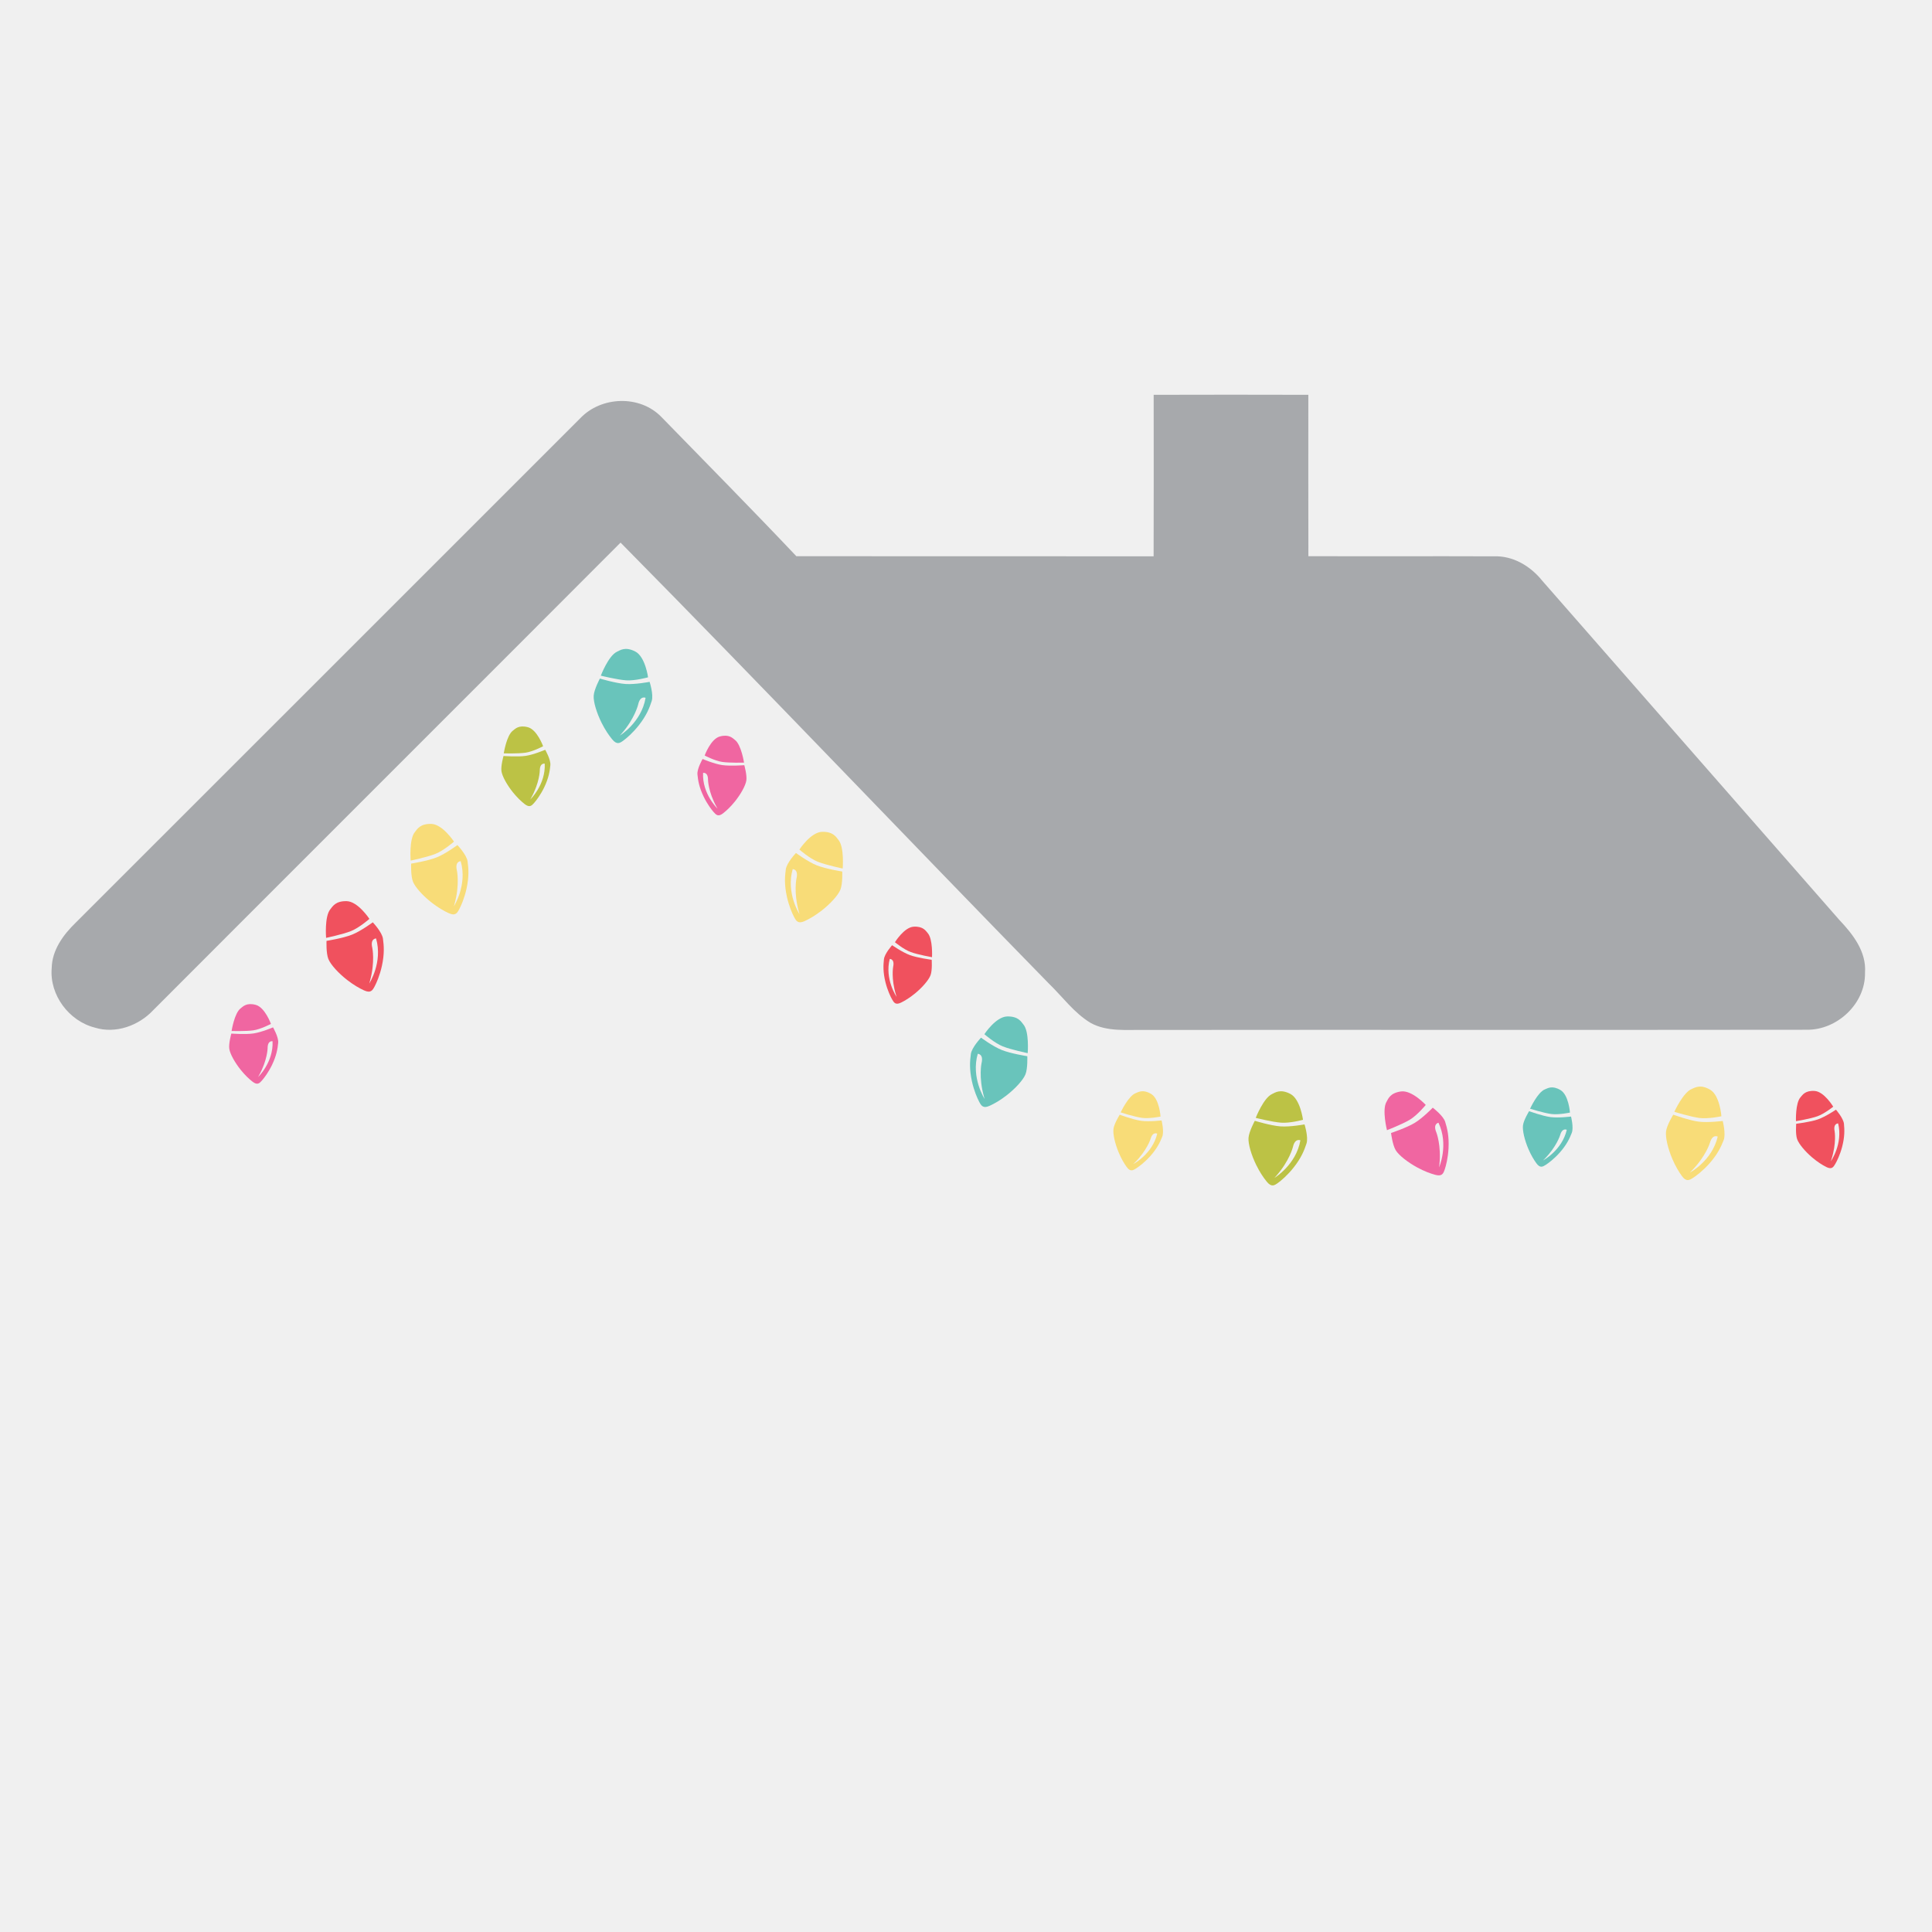
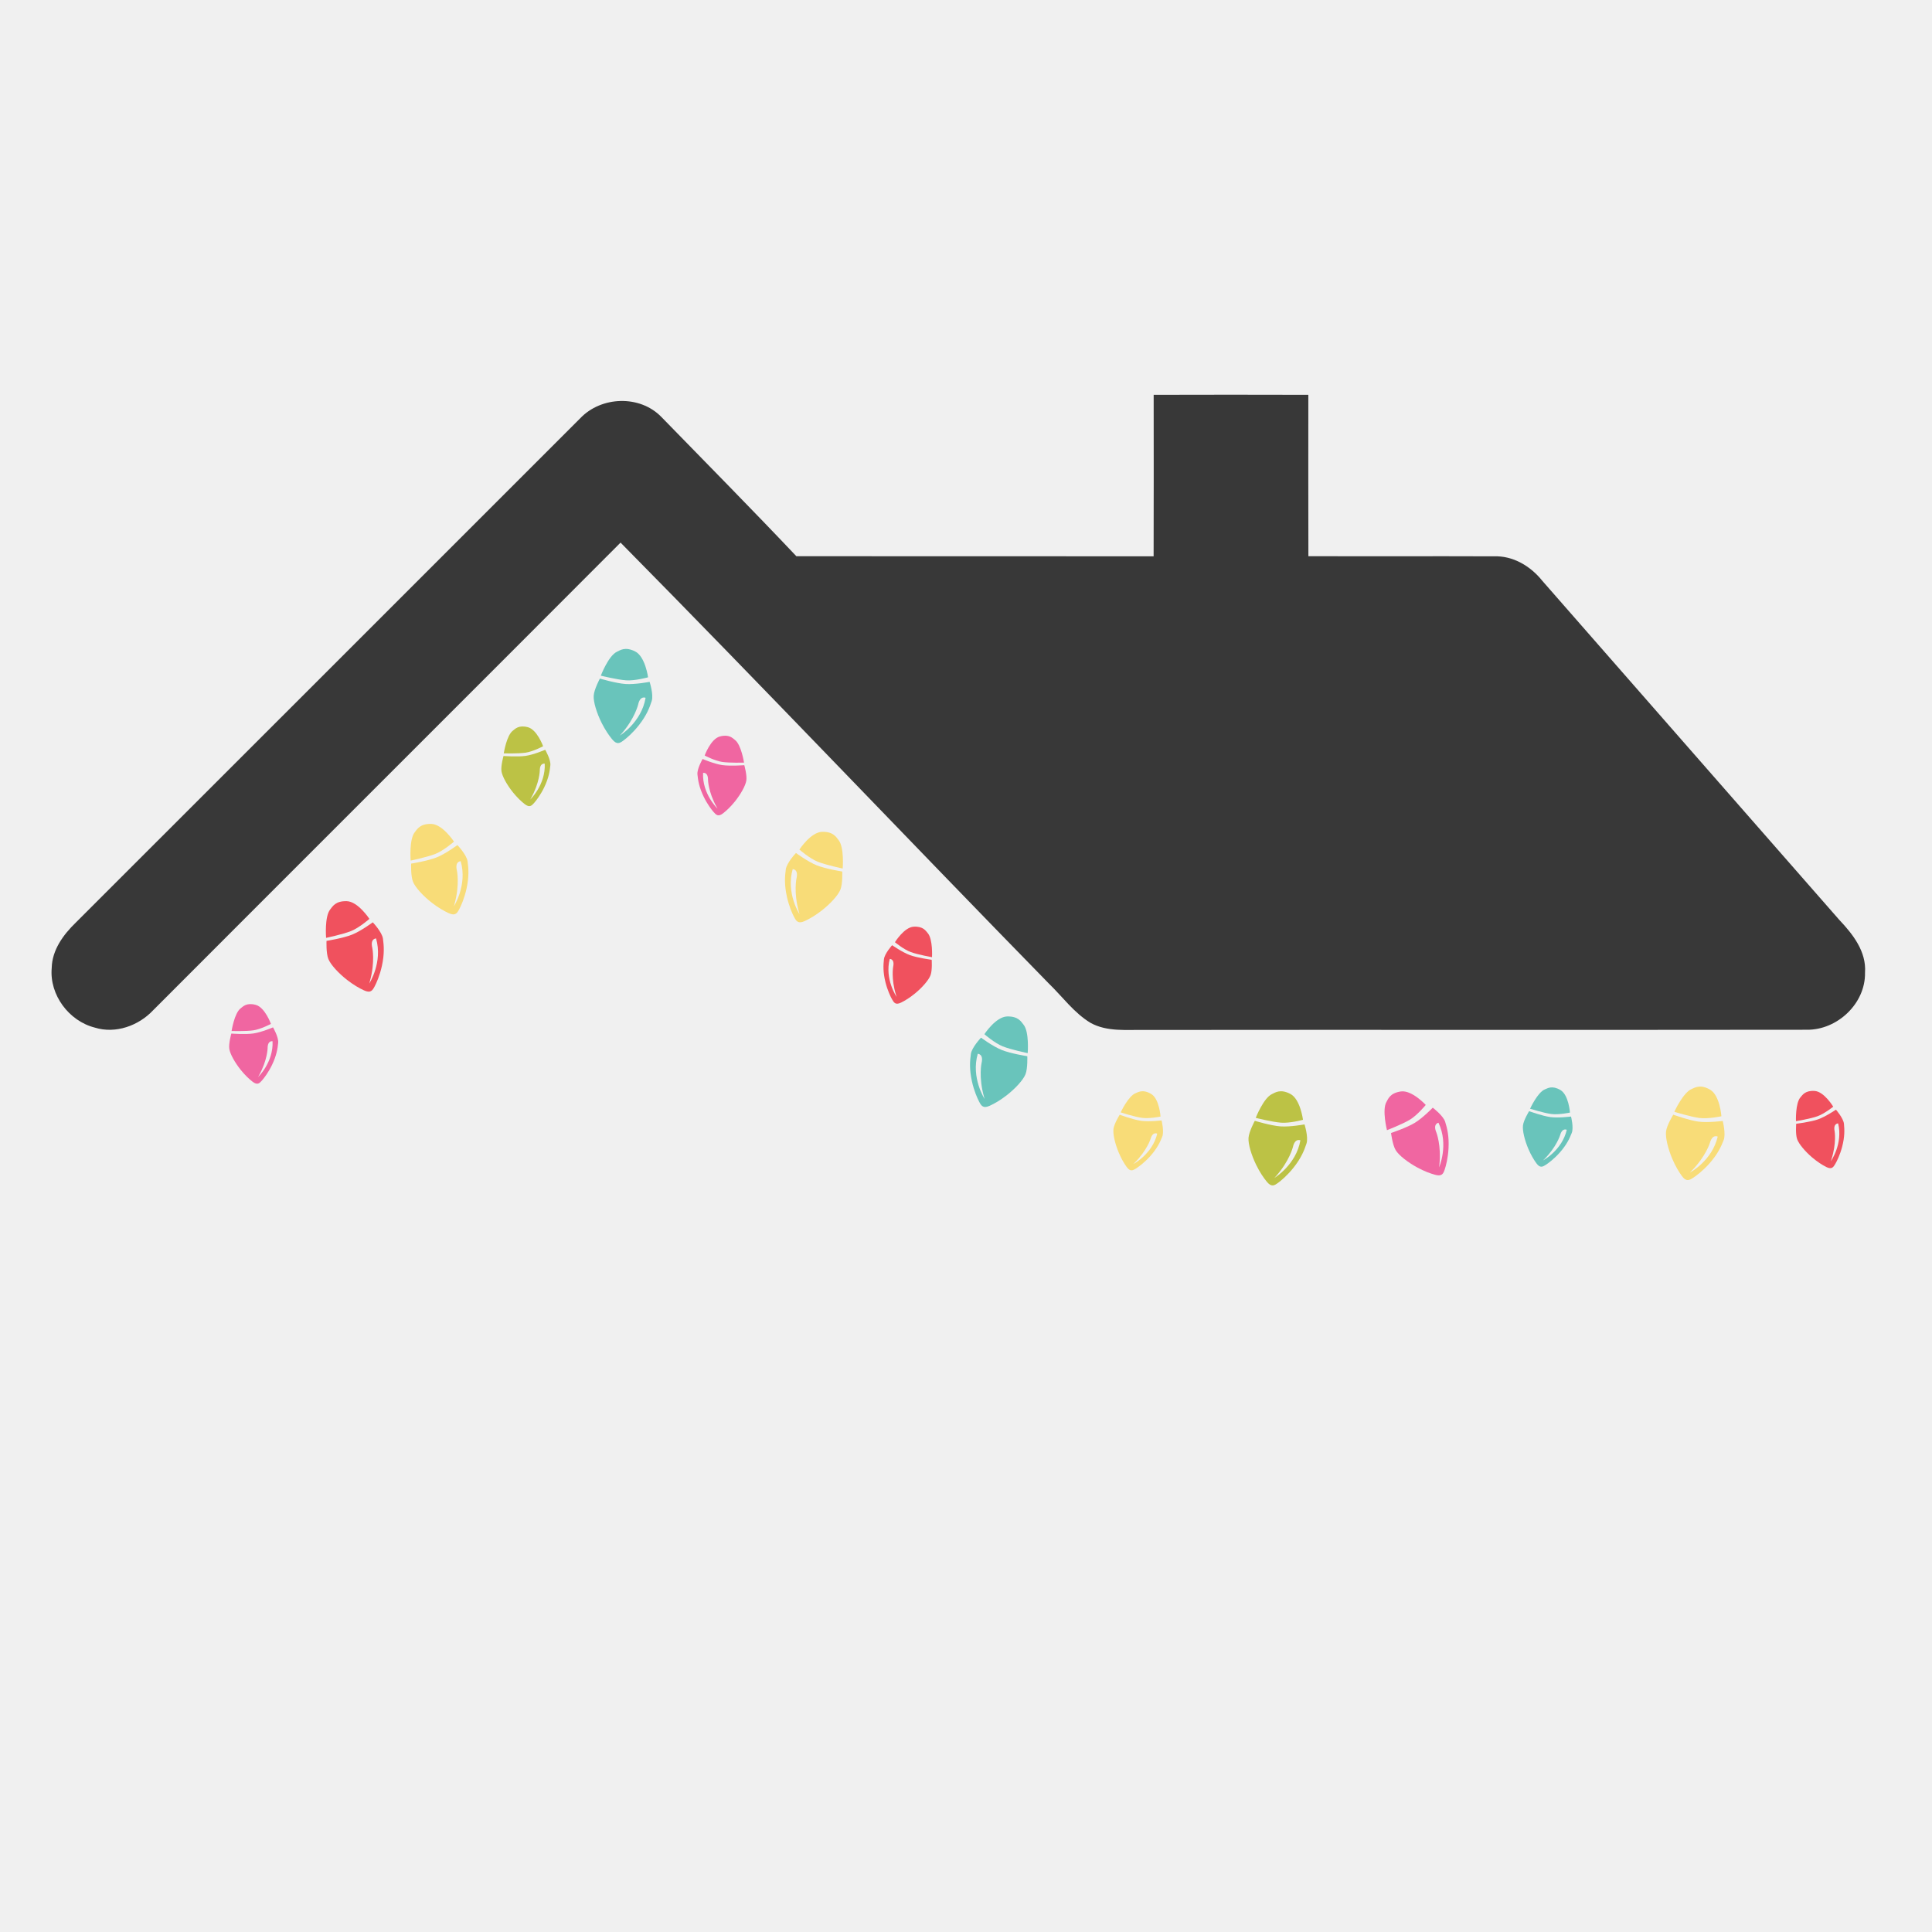
<svg xmlns="http://www.w3.org/2000/svg" width="1024" height="1024" viewBox="0 0 1024 1024" fill="none">
  <g clip-path="url(#clip0_1659_2)">
-     <path d="M611.468 209.257C638.783 209.177 666.102 209.177 693.445 209.257C693.445 237.777 693.391 266.297 693.472 294.814C726.194 294.894 758.939 294.736 791.688 294.867C801.909 294.44 811.246 300.058 817.481 307.869C869.973 367.745 922.361 427.725 974.88 487.574C982.078 495.17 989.274 504.349 988.499 515.478C988.819 531.929 973.755 546.029 957.542 545.79C840.704 545.948 723.839 545.763 606.974 545.894C597.286 545.709 586.854 547.019 578.025 542.148C569.25 536.853 563.15 528.291 555.87 521.254C479.967 443.617 405.189 364.855 328.908 287.592C246.399 370.312 163.671 452.793 81.132 535.489C73.481 543.647 61.254 548.063 50.309 544.665C36.559 541.212 26.15 527.328 27.41 513.069C27.595 503.517 33.534 495.439 40.116 489.043C129.319 399.984 218.359 310.786 307.531 221.697C318.661 209.978 339.078 209.23 350.5 220.949C374.42 245.508 398.526 269.908 422.095 294.814C485.212 294.867 548.328 294.76 611.441 294.867C611.549 266.321 611.468 237.804 611.468 209.257Z" fill="#A7A9AC" />
+     <path d="M611.468 209.257C638.783 209.177 666.102 209.177 693.445 209.257C693.445 237.777 693.391 266.297 693.472 294.814C726.194 294.894 758.939 294.736 791.688 294.867C801.909 294.44 811.246 300.058 817.481 307.869C869.973 367.745 922.361 427.725 974.88 487.574C982.078 495.17 989.274 504.349 988.499 515.478C988.819 531.929 973.755 546.029 957.542 545.79C840.704 545.948 723.839 545.763 606.974 545.894C597.286 545.709 586.854 547.019 578.025 542.148C569.25 536.853 563.15 528.291 555.87 521.254C479.967 443.617 405.189 364.855 328.908 287.592C246.399 370.312 163.671 452.793 81.132 535.489C73.481 543.647 61.254 548.063 50.309 544.665C36.559 541.212 26.15 527.328 27.41 513.069C27.595 503.517 33.534 495.439 40.116 489.043C129.319 399.984 218.359 310.786 307.531 221.697C318.661 209.978 339.078 209.23 350.5 220.949C374.42 245.508 398.526 269.908 422.095 294.814C485.212 294.867 548.328 294.76 611.441 294.867C611.549 266.321 611.468 237.804 611.468 209.257Z" fill="#383838" />
    <path d="M615.104 591.805C615.104 591.805 609.202 593.021 605.221 592.479C601.249 591.937 593.98 589.599 593.98 589.599C593.98 589.599 598.032 580.871 601.95 579.379C603.422 578.816 605.79 577.206 610.155 579.82C614.521 582.447 615.104 591.805 615.104 591.805Z" fill="#F8DC78" />
    <path d="M601.403 616.257C607.918 609.769 609.818 603.679 609.818 603.679C611.01 599.536 613.358 600.873 613.358 600.873C610.734 611.777 600.659 616.982 600.659 616.982C600.911 616.739 601.161 616.5 601.403 616.257ZM592.857 610.666C594.279 614.108 595.788 616.614 597.128 618.484C599.075 621.199 600.45 620.37 602.185 619.276C603.515 618.43 606.557 616.217 609.528 612.919C613.267 608.779 614.85 605.377 616.002 602.5C617.127 599.691 615.666 593.85 615.666 593.85C615.666 593.85 609.151 594.641 604.842 594.059C600.537 593.476 593.474 590.818 593.474 590.818C593.474 590.818 590.55 595.49 590.172 598.303C589.788 601.116 591.025 606.239 592.857 610.666Z" fill="#F8DC78" />
    <path d="M690.609 593.517C690.609 593.517 683.75 595.394 679.028 595.047C674.308 594.706 665.567 592.493 665.567 592.493C665.567 592.493 669.7 581.919 674.2 579.868C675.888 579.097 678.559 577.022 683.888 579.78C689.227 582.543 690.609 593.517 690.609 593.517Z" fill="#BCC245" />
    <path d="M676.304 623.403C683.493 615.284 685.268 607.968 685.268 607.968C686.37 603.009 689.236 604.397 689.236 604.397C686.956 617.437 675.479 624.312 675.479 624.312C675.762 624.009 676.028 623.699 676.304 623.403ZM665.822 617.454C667.755 621.405 669.716 624.245 671.437 626.343C673.93 629.392 675.486 628.317 677.443 626.899C678.952 625.804 682.361 622.971 685.615 618.869C689.705 613.718 691.325 609.588 692.463 606.119C693.582 602.73 691.426 595.959 691.426 595.959C691.426 595.959 683.81 597.377 678.699 597.01C673.586 596.643 665.074 594.049 665.074 594.049C665.074 594.049 661.978 599.755 661.739 603.094C661.503 606.439 663.339 612.381 665.822 617.454Z" fill="#BCC245" />
    <path d="M755.681 585.637C755.681 585.637 751.262 591.027 747.31 593.432C743.349 595.834 735.12 599.02 735.12 599.02C735.12 599.02 732.421 588.241 734.843 584.057C735.763 582.481 736.71 579.311 742.53 578.489C748.355 577.67 755.681 585.637 755.681 585.637Z" fill="#F066A1" />
    <path d="M762.891 617.565C764.023 607.012 761.284 600.167 761.284 600.167C759.351 595.589 762.423 595.074 762.423 595.074C768.001 606.766 762.74 618.761 762.74 618.761C762.8 618.357 762.844 617.963 762.891 617.565ZM751.152 618.764C754.931 620.819 758.108 621.971 760.668 622.669C764.39 623.693 765.02 621.951 765.778 619.711C766.364 617.986 767.479 613.789 767.745 608.669C768.089 602.235 767.048 598.028 765.98 594.609C764.949 591.277 759.391 587.093 759.391 587.093C759.391 587.093 754.119 592.55 749.831 595.151C745.546 597.755 737.28 600.514 737.28 600.514C737.28 600.514 738.051 606.82 739.753 609.626C741.457 612.428 746.291 616.127 751.152 618.764Z" fill="#F066A1" />
    <path d="M832.114 589.69C832.114 589.69 826.222 590.957 822.241 590.448C818.266 589.936 810.973 587.655 810.973 587.655C810.973 587.655 814.965 578.897 818.859 577.371C820.331 576.802 822.689 575.168 827.075 577.749C831.457 580.339 832.114 589.69 832.114 589.69Z" fill="#69C4BB" />
    <path d="M818.592 614.313C825.056 607.775 826.899 601.664 826.899 601.664C828.064 597.517 830.422 598.831 830.422 598.831C827.886 609.752 817.854 615.041 817.854 615.041C818.107 614.798 818.353 614.556 818.592 614.313ZM809.999 608.789C811.447 612.218 812.98 614.711 814.331 616.57C816.301 619.268 817.672 618.433 819.39 617.325C820.717 616.466 823.742 614.229 826.683 610.908C830.388 606.734 831.951 603.325 833.08 600.435C834.178 597.619 832.676 591.788 832.676 591.788C832.676 591.788 826.161 592.636 821.846 592.087C817.537 591.535 810.457 588.938 810.457 588.938C810.457 588.938 807.573 593.63 807.216 596.446C806.852 599.262 808.129 604.376 809.999 608.789Z" fill="#69C4BB" />
    <path d="M912.383 591.647C912.383 591.647 905.431 593.149 900.735 592.549C896.043 591.953 887.436 589.272 887.436 589.272C887.436 589.272 892.132 578.934 896.73 577.132C898.458 576.455 901.24 574.524 906.421 577.57C911.599 580.618 912.383 591.647 912.383 591.647Z" fill="#F8DC78" />
    <path d="M896.485 620.684C904.101 612.972 906.274 605.771 906.274 605.771C907.642 600.885 910.421 602.426 910.421 602.426C907.443 615.303 895.616 621.542 895.616 621.542C895.912 621.259 896.202 620.97 896.485 620.684ZM886.339 614.183C888.06 618.224 889.866 621.162 891.463 623.349C893.787 626.529 895.404 625.539 897.435 624.234C898.998 623.224 902.565 620.576 906.032 616.663C910.394 611.743 912.236 607.719 913.564 604.314C914.86 600.996 913.072 594.125 913.072 594.125C913.072 594.125 905.395 595.134 900.308 594.492C895.222 593.842 886.861 590.797 886.861 590.797C886.861 590.797 883.462 596.322 883.041 599.64C882.62 602.964 884.139 608.991 886.339 614.183Z" fill="#F8DC78" />
    <path d="M971.656 586.572C971.656 586.572 966.967 590.346 963.197 591.671C959.421 593.001 951.902 594.245 951.902 594.245C951.902 594.245 951.522 584.677 954.311 581.568C955.362 580.399 956.726 577.895 961.796 578.224C966.859 578.561 971.656 586.572 971.656 586.572Z" fill="#F0515E" />
    <path d="M970.675 614.566C973.495 605.828 972.387 599.548 972.387 599.548C971.561 595.329 974.253 595.437 974.253 595.437C976.907 606.32 970.345 615.551 970.345 615.551C970.46 615.22 970.568 614.893 970.675 614.566ZM960.536 613.514C963.376 615.915 965.855 617.45 967.893 618.499C970.864 620.013 971.706 618.654 972.744 616.893C973.545 615.534 975.226 612.175 976.358 607.885C977.78 602.499 977.638 598.752 977.338 595.673C977.056 592.668 973.091 588.145 973.091 588.145C973.091 588.145 967.674 591.831 963.585 593.281C959.505 594.728 952.027 595.605 952.027 595.605C952.027 595.605 951.566 601.082 952.509 603.757C953.459 606.431 956.891 610.418 960.536 613.514Z" fill="#F0515E" />
    <path d="M343.484 358.987C343.484 358.987 336.639 360.907 331.917 360.593C327.194 360.28 318.442 358.118 318.442 358.118C318.442 358.118 322.508 347.517 326.988 345.442C328.679 344.667 331.337 342.572 336.68 345.294C342.036 348.025 343.484 358.987 343.484 358.987Z" fill="#69C4BB" />
    <path d="M329.367 388.942C336.505 380.773 338.227 373.446 338.227 373.446C339.301 368.478 342.175 369.855 342.175 369.855C339.978 382.905 328.545 389.854 328.545 389.854C328.828 389.548 329.098 389.245 329.367 388.942ZM318.837 383.057C320.798 386.988 322.782 389.817 324.506 391.909C327.026 394.941 328.576 393.86 330.526 392.425C332.025 391.326 335.417 388.473 338.644 384.347C342.703 379.166 344.3 375.033 345.415 371.553C346.506 368.158 344.307 361.397 344.307 361.397C344.307 361.397 336.701 362.869 331.587 362.532C326.474 362.199 317.948 359.655 317.948 359.655C317.948 359.655 314.889 365.382 314.67 368.724C314.451 372.072 316.328 378.001 318.837 383.057Z" fill="#69C4BB" />
    <path d="M521.747 548.139C521.747 548.139 527.089 552.832 531.478 554.593C535.874 556.355 544.7 558.194 544.7 558.194C544.7 558.194 545.623 546.876 542.477 543.066C541.291 541.635 539.799 538.596 533.806 538.741C527.797 538.883 521.747 548.139 521.747 548.139Z" fill="#69C4BB" />
    <path d="M521.865 582.459C521.865 582.459 514.565 571.249 518.233 558.533C518.233 558.533 521.42 558.536 520.238 563.481C520.238 563.481 518.621 570.831 521.521 581.284C521.629 581.671 521.74 582.062 521.865 582.459ZM543.518 569.416C544.767 566.307 544.488 559.819 544.488 559.819C544.488 559.819 535.703 558.425 530.946 556.515C526.19 554.605 519.971 549.987 519.971 549.987C519.971 549.987 515.06 555.127 514.575 558.661C514.077 562.285 513.726 566.701 515.144 573.125C516.266 578.239 518.092 582.284 518.968 583.921C520.106 586.057 521.036 587.704 524.617 586.06C527.076 584.922 530.091 583.227 533.557 580.533C538.007 577.063 542.264 572.529 543.518 569.416Z" fill="#69C4BB" />
    <path d="M474.335 499.396C474.335 499.396 478.977 503.237 482.726 504.618C486.486 505.999 493.987 507.339 493.987 507.339C493.987 507.339 494.493 497.756 491.744 494.603C490.71 493.421 489.376 490.894 484.303 491.157C479.233 491.426 474.335 499.396 474.335 499.396Z" fill="#F0515E" />
    <path d="M475.239 528.382C475.239 528.382 468.795 519.081 471.587 508.245C471.587 508.245 474.282 508.17 473.403 512.374C473.403 512.374 472.214 518.633 474.919 527.395C475.023 527.725 475.124 528.052 475.239 528.382ZM493.223 516.834C494.203 514.173 493.813 508.699 493.813 508.699C493.813 508.699 486.345 507.726 482.282 506.23C478.213 504.728 472.844 500.979 472.844 500.979C472.844 500.979 468.822 505.442 468.502 508.443C468.161 511.512 467.973 515.251 469.323 520.648C470.401 524.949 472.039 528.325 472.823 529.696C473.837 531.464 474.663 532.835 477.651 531.36C479.702 530.339 482.201 528.837 485.071 526.475C488.757 523.43 492.24 519.492 493.223 516.834Z" fill="#F0515E" />
    <path d="M423.693 450.281C423.693 450.281 429.036 454.973 433.425 456.735C437.821 458.496 446.646 460.336 446.646 460.336C446.646 460.336 447.569 449.017 444.423 445.208C443.237 443.776 441.745 440.737 435.752 440.882C429.743 441.024 423.693 450.281 423.693 450.281Z" fill="#F8DC78" />
    <path d="M423.781 484.571C423.781 484.571 416.482 473.361 420.15 460.645C420.15 460.645 423.337 460.648 422.154 465.593C422.154 465.593 420.538 472.943 423.438 483.396C423.546 483.783 423.657 484.174 423.781 484.571ZM445.434 471.528C446.684 468.419 446.404 461.931 446.404 461.931C446.404 461.931 437.619 460.537 432.863 458.627C428.107 456.717 421.888 452.099 421.888 452.099C421.888 452.099 416.977 457.239 416.492 460.773C415.993 464.394 415.643 468.813 417.061 475.237C418.183 480.351 420.009 484.396 420.884 486.033C422.023 488.169 422.953 489.816 426.534 488.172C428.993 487.034 432.007 485.339 435.474 482.645C439.923 479.175 444.181 474.641 445.434 471.528Z" fill="#F8DC78" />
    <path d="M373.491 400.437C373.491 400.437 378.817 403.253 382.771 403.836C386.733 404.422 394.349 404.209 394.349 404.209C394.349 404.209 392.891 394.72 389.556 392.194C388.303 391.247 386.484 389.044 381.569 390.338C376.661 391.635 373.491 400.437 373.491 400.437Z" fill="#F066A1" />
    <path d="M380.325 428.617C380.325 428.617 372.122 420.826 372.645 409.646C372.645 409.646 375.269 409.026 375.262 413.321C375.262 413.321 375.373 419.691 379.813 427.718C379.981 428.018 380.146 428.317 380.325 428.617ZM395.578 413.647C395.995 410.841 394.496 405.563 394.496 405.563C394.496 405.563 386.988 406.132 382.706 405.496C378.415 404.856 372.395 402.279 372.395 402.279C372.395 402.279 369.367 407.466 369.663 410.471C369.956 413.546 370.536 417.245 372.958 422.251C374.888 426.242 377.182 429.214 378.226 430.396C379.58 431.922 380.668 433.094 383.292 431.039C385.091 429.624 387.234 427.644 389.561 424.747C392.549 421.014 395.157 416.45 395.578 413.647Z" fill="#F066A1" />
    <path d="M143.604 542.689C143.604 542.689 138.278 545.505 134.324 546.088C130.362 546.674 122.746 546.462 122.746 546.462C122.746 546.462 124.205 536.973 127.539 534.447C128.792 533.5 130.612 531.297 135.526 532.591C140.434 533.887 143.604 542.689 143.604 542.689Z" fill="#F066A1" />
    <path d="M137.294 569.962C141.73 561.935 141.842 555.568 141.842 555.568C141.838 551.27 144.459 551.89 144.459 551.89C144.984 563.07 136.782 570.862 136.782 570.862C136.957 570.562 137.126 570.262 137.294 569.962ZM127.542 566.991C129.87 569.888 132.012 571.869 133.811 573.287C136.438 575.338 137.526 574.166 138.881 572.64C139.925 571.458 142.215 568.49 144.149 564.498C146.571 559.489 147.147 555.791 147.44 552.715C147.737 549.714 144.712 544.523 144.712 544.523C144.712 544.523 138.689 547.1 134.4 547.74C130.119 548.376 122.611 547.807 122.611 547.807C122.611 547.807 121.112 553.089 121.526 555.892C121.95 558.694 124.558 563.259 127.542 566.991Z" fill="#F066A1" />
    <path d="M195.792 487.029C195.792 487.029 190.45 491.721 186.061 493.483C181.665 495.245 172.839 497.084 172.839 497.084C172.839 497.084 171.916 485.766 175.062 481.956C176.248 480.524 177.74 477.486 183.733 477.63C189.742 477.772 195.792 487.029 195.792 487.029Z" fill="#F0515E" />
    <path d="M196.033 520.144C198.933 509.691 197.313 502.341 197.313 502.341C196.13 497.396 199.32 497.393 199.32 497.393C202.985 510.109 195.689 521.319 195.689 521.319C195.81 520.925 195.922 520.535 196.033 520.144ZM183.994 519.396C187.46 522.091 190.475 523.782 192.937 524.92C196.518 526.564 197.447 524.92 198.583 522.785C199.462 521.144 201.284 517.102 202.406 511.985C203.824 505.561 203.477 501.145 202.975 497.524C202.49 493.99 197.582 488.847 197.582 488.847C197.582 488.847 191.361 493.468 186.604 495.375C181.851 497.285 173.063 498.683 173.063 498.683C173.063 498.683 172.783 505.167 174.036 508.276C175.286 511.389 179.544 515.923 183.994 519.396Z" fill="#F0515E" />
    <path d="M240.619 446.08C240.619 446.08 235.276 450.772 230.887 452.534C226.491 454.296 217.665 456.135 217.665 456.135C217.665 456.135 216.742 444.817 219.889 441.007C221.074 439.575 222.567 436.537 228.559 436.682C234.569 436.823 240.619 446.08 240.619 446.08Z" fill="#F8DC78" />
    <path d="M240.888 479.195C243.789 468.743 242.168 461.392 242.168 461.392C240.986 456.447 244.176 456.444 244.176 456.444C247.841 469.16 240.545 480.371 240.545 480.371C240.666 479.977 240.777 479.586 240.888 479.195ZM228.849 478.447C232.315 481.142 235.33 482.833 237.793 483.972C241.373 485.616 242.303 483.972 243.438 481.836C244.317 480.196 246.14 476.153 247.262 471.037C248.68 464.613 248.333 460.197 247.831 456.575C247.346 453.042 242.438 447.898 242.438 447.898C242.438 447.898 236.216 452.52 231.46 454.426C226.707 456.336 217.918 457.734 217.918 457.734C217.918 457.734 217.639 464.219 218.892 467.328C220.141 470.44 224.399 474.974 228.849 478.447Z" fill="#F8DC78" />
    <path d="M287.865 395.531C287.865 395.531 282.539 398.347 278.584 398.93C274.623 399.516 267.007 399.304 267.007 399.304C267.007 399.304 268.465 389.815 271.8 387.288C273.053 386.342 274.872 384.139 279.787 385.432C284.695 386.729 287.865 395.531 287.865 395.531Z" fill="#BCC245" />
    <path d="M281.555 422.842C285.991 414.814 286.102 408.448 286.102 408.448C286.099 404.149 288.72 404.769 288.72 404.769C289.245 415.95 281.043 423.741 281.043 423.741C281.218 423.441 281.386 423.141 281.555 422.842ZM271.803 419.871C274.13 422.767 276.273 424.748 278.072 426.166C280.699 428.218 281.787 427.046 283.141 425.52C284.185 424.337 286.476 421.37 288.41 417.378C290.832 412.369 291.408 408.67 291.701 405.595C291.997 402.593 288.972 397.402 288.972 397.402C288.972 397.402 282.949 399.979 278.661 400.619C274.38 401.256 266.871 400.687 266.871 400.687C266.871 400.687 265.372 405.969 265.787 408.771C266.211 411.574 268.818 416.138 271.803 419.871Z" fill="#BCC245" />
    <path d="M971.914 567.708L576.696 567.061L330.041 314.33L93.165 551.206" stroke="#A7A9AC" stroke-width="0.003" stroke-miterlimit="10" stroke-linecap="round" />
  </g>
  <defs>
    <clipPath id="clip0_1659_2">
      <rect width="962.56" height="962.56" fill="white" transform="translate(27.3066 27.3067)" />
    </clipPath>
  </defs>
</svg>
